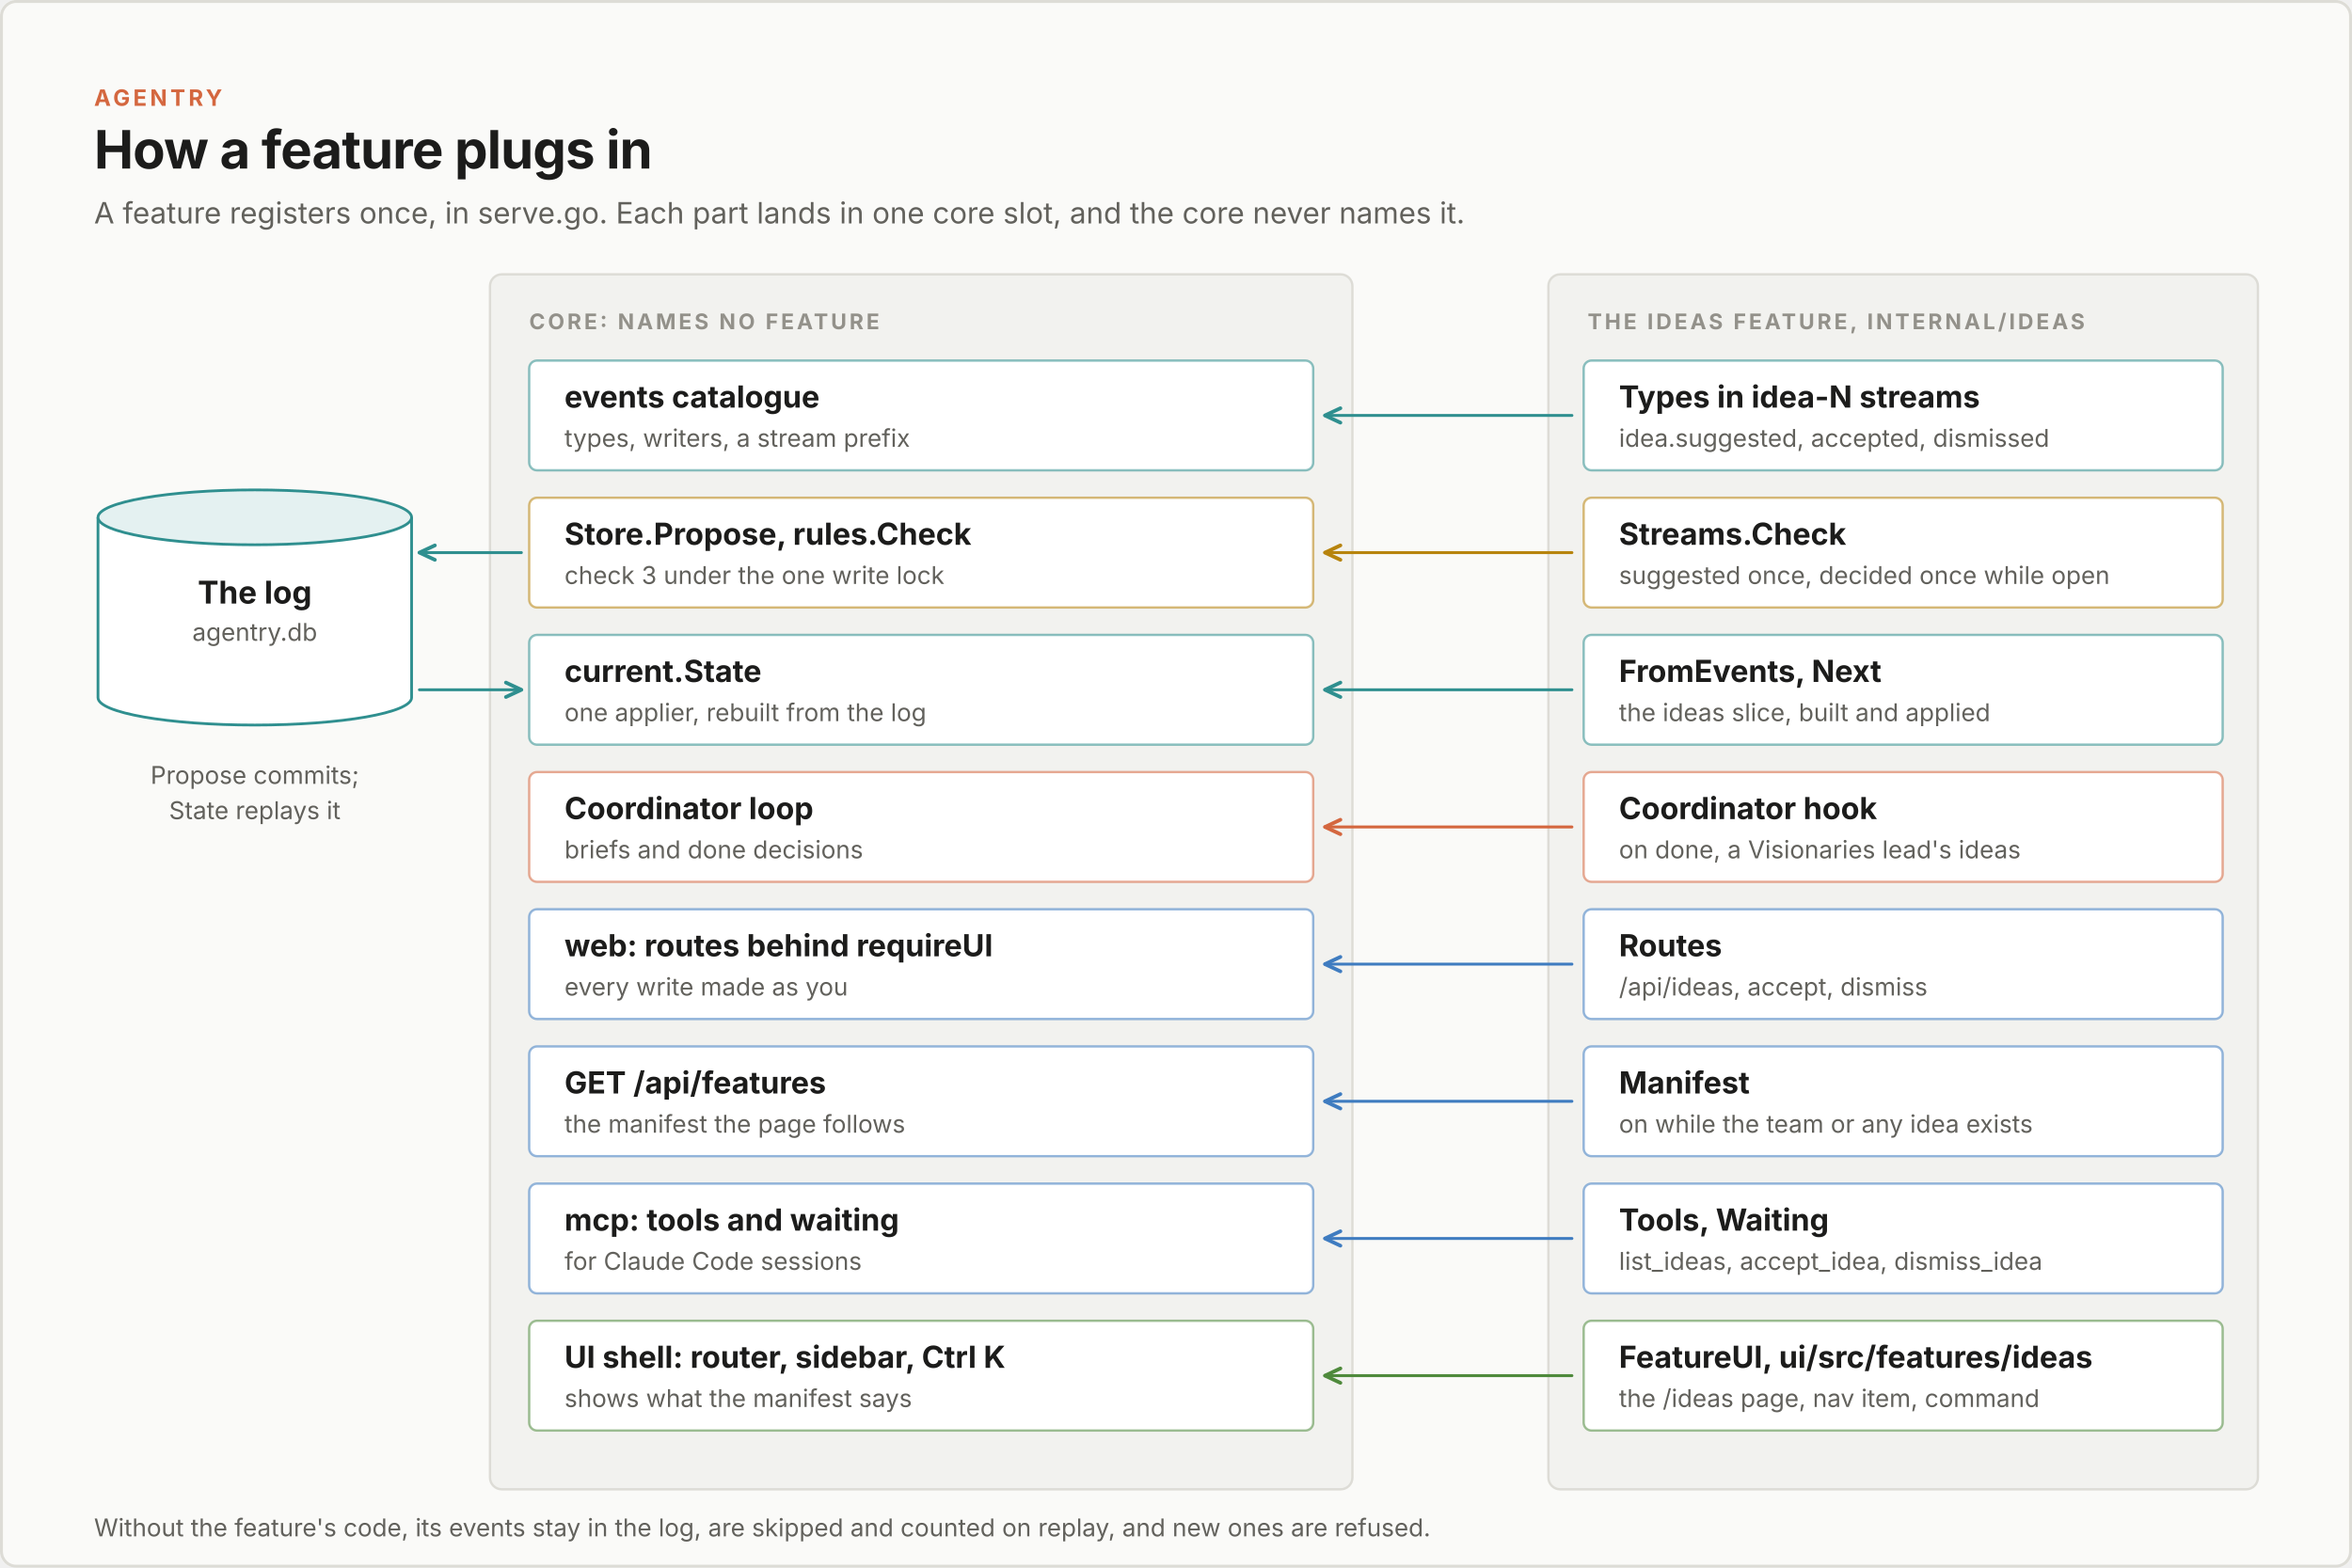
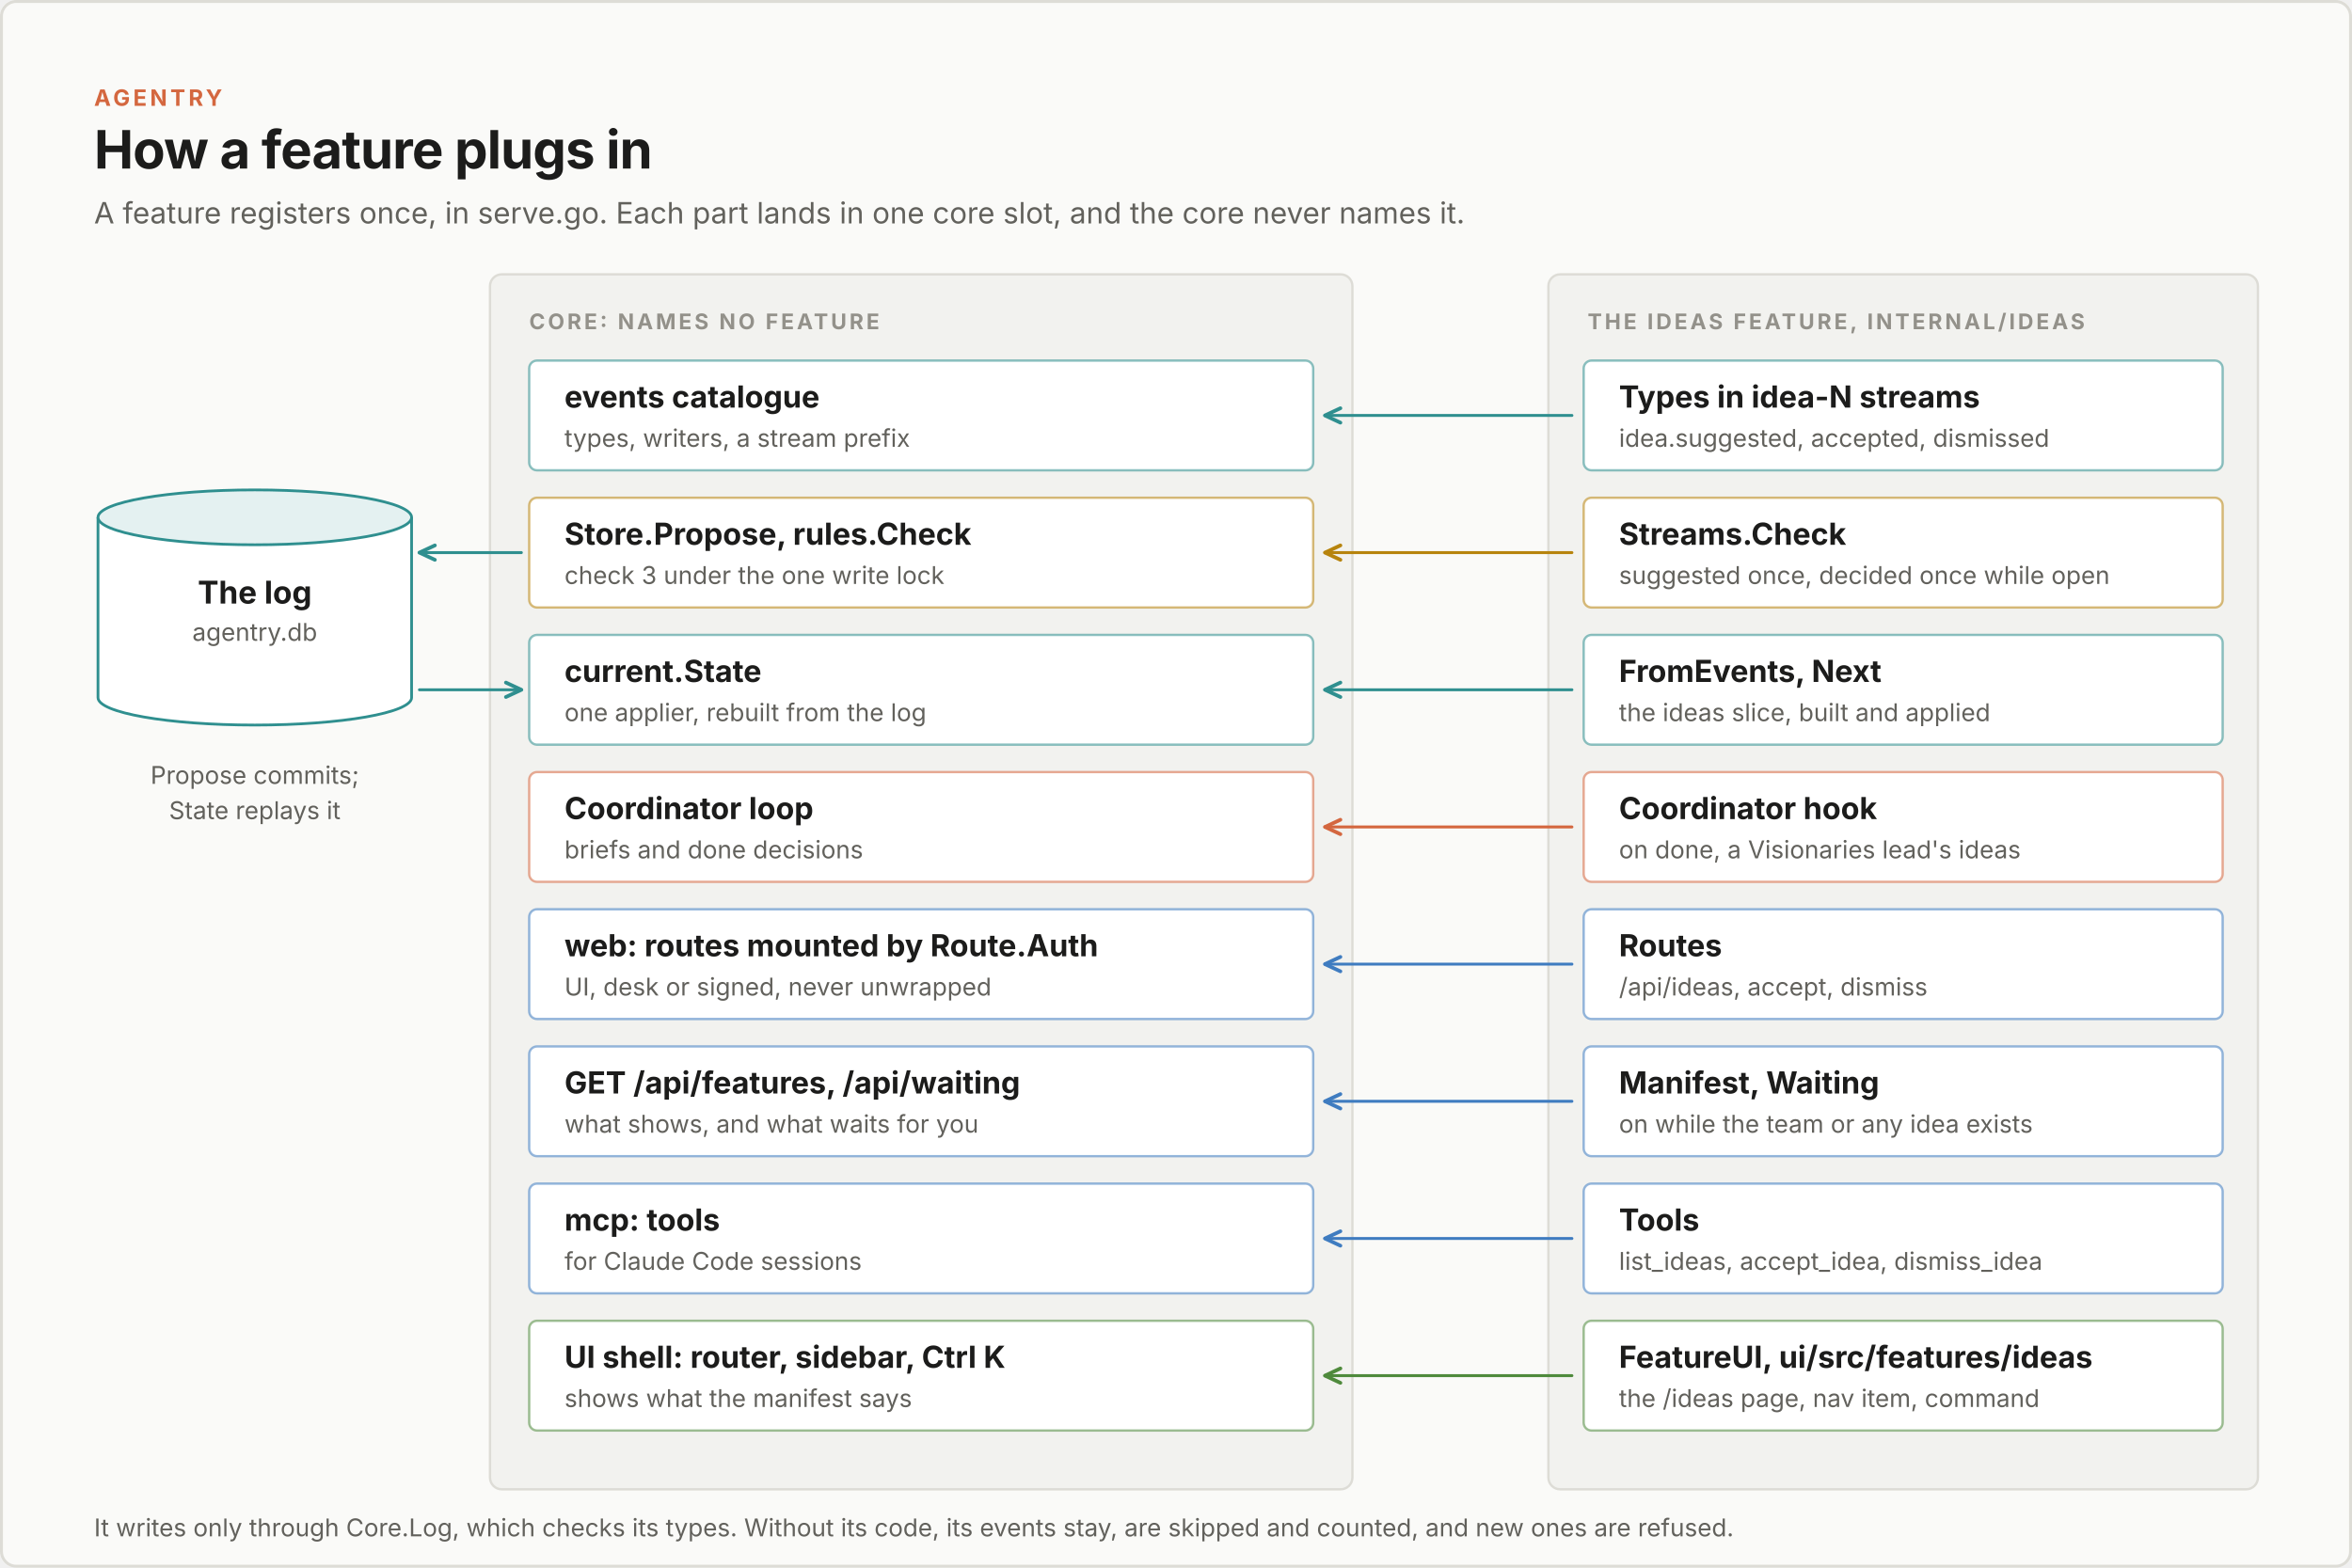
<svg xmlns="http://www.w3.org/2000/svg" viewBox="0 0 1200 800" width="1200" height="800" font-family="Inter, ui-sans-serif, -apple-system, 'Segoe UI', Helvetica, Arial, sans-serif" role="img" aria-label="How a feature plugs in">
  <defs>
    <marker id="a-clay" viewBox="0 0 10 10" refX="8.5" refY="5" markerWidth="7" markerHeight="7" orient="auto-start-reverse">
      <path d="M1,1.5 L8.5,5 L1,8.5" fill="none" stroke="#d4673f" stroke-width="1.8" stroke-linecap="round" stroke-linejoin="round" />
    </marker>
    <marker id="a-blue" viewBox="0 0 10 10" refX="8.5" refY="5" markerWidth="7" markerHeight="7" orient="auto-start-reverse">
      <path d="M1,1.5 L8.5,5 L1,8.5" fill="none" stroke="#3f7cc0" stroke-width="1.8" stroke-linecap="round" stroke-linejoin="round" />
    </marker>
    <marker id="a-green" viewBox="0 0 10 10" refX="8.5" refY="5" markerWidth="7" markerHeight="7" orient="auto-start-reverse">
      <path d="M1,1.5 L8.5,5 L1,8.5" fill="none" stroke="#4f8a3c" stroke-width="1.8" stroke-linecap="round" stroke-linejoin="round" />
    </marker>
    <marker id="a-amber" viewBox="0 0 10 10" refX="8.5" refY="5" markerWidth="7" markerHeight="7" orient="auto-start-reverse">
      <path d="M1,1.5 L8.5,5 L1,8.5" fill="none" stroke="#b7840d" stroke-width="1.8" stroke-linecap="round" stroke-linejoin="round" />
    </marker>
    <marker id="a-red" viewBox="0 0 10 10" refX="8.5" refY="5" markerWidth="7" markerHeight="7" orient="auto-start-reverse">
      <path d="M1,1.5 L8.5,5 L1,8.5" fill="none" stroke="#c0442f" stroke-width="1.8" stroke-linecap="round" stroke-linejoin="round" />
    </marker>
    <marker id="a-teal" viewBox="0 0 10 10" refX="8.5" refY="5" markerWidth="7" markerHeight="7" orient="auto-start-reverse">
      <path d="M1,1.5 L8.5,5 L1,8.5" fill="none" stroke="#2f8f8f" stroke-width="1.8" stroke-linecap="round" stroke-linejoin="round" />
    </marker>
    <marker id="a-muted" viewBox="0 0 10 10" refX="8.5" refY="5" markerWidth="7" markerHeight="7" orient="auto-start-reverse">
      <path d="M1,1.5 L8.5,5 L1,8.5" fill="none" stroke="#93918a" stroke-width="1.8" stroke-linecap="round" stroke-linejoin="round" />
    </marker>
  </defs>
  <rect width="1200" height="800" rx="8" fill="#fafaf8" />
  <rect x="0.75" y="0.75" width="1198.5" height="798.5" rx="7.5" fill="none" stroke="#dddcd6" stroke-width="1.5" />
  <text x="48" y="54" font-size="11.5" font-weight="700" letter-spacing="1.6" fill="#d4673f">AGENTRY</text>
  <text x="48" y="86" font-size="27" font-weight="700" fill="#1c1c1b" letter-spacing="-0.4">How a feature plugs in</text>
  <text x="48" y="114" font-size="15" fill="#62615c">A feature registers once, in serve.go. Each part lands in one core slot, and the core never names it.</text>
  <rect x="250" y="140" width="440" height="620" rx="6" fill="#f2f2ef" stroke="#dddcd6" stroke-width="1.2" />
  <text x="270" y="168" font-size="11" font-weight="700" letter-spacing="1.4" fill="#93918a">CORE: NAMES NO FEATURE</text>
  <rect x="790" y="140" width="362" height="620" rx="6" fill="#f2f2ef" stroke="#dddcd6" stroke-width="1.2" />
  <text x="810" y="168" font-size="11" font-weight="700" letter-spacing="1.4" fill="#93918a">THE IDEAS FEATURE, INTERNAL/IDEAS</text>
  <rect x="270" y="184" width="400" height="56" rx="4" fill="#ffffff" stroke="#2f8f8f" stroke-opacity="0.55" stroke-width="1.2" />
  <text x="288" y="208.0" font-size="15.5" font-weight="650" fill="#1c1c1b">events catalogue</text>
  <text x="288" y="228.0" font-size="12.5" fill="#62615c">types, writers, a stream prefix</text>
  <rect x="808" y="184" width="326" height="56" rx="4" fill="#ffffff" stroke="#2f8f8f" stroke-opacity="0.55" stroke-width="1.2" />
  <text x="826" y="208.0" font-size="15.5" font-weight="650" fill="#1c1c1b">Types in idea-N streams</text>
  <text x="826" y="228.0" font-size="12.5" fill="#62615c">idea.suggested, accepted, dismissed</text>
  <path d="M802,212 H676" fill="none" stroke="#2f8f8f" stroke-width="1.5" stroke-linecap="round" stroke-linejoin="round" marker-end="url(#a-teal)" />
  <rect x="270" y="254" width="400" height="56" rx="4" fill="#ffffff" stroke="#b7840d" stroke-opacity="0.55" stroke-width="1.2" />
  <text x="288" y="278.0" font-size="15.5" font-weight="650" fill="#1c1c1b">Store.Propose, rules.Check</text>
  <text x="288" y="298.0" font-size="12.5" fill="#62615c">check 3 under the one write lock</text>
  <rect x="808" y="254" width="326" height="56" rx="4" fill="#ffffff" stroke="#b7840d" stroke-opacity="0.55" stroke-width="1.2" />
  <text x="826" y="278.0" font-size="15.5" font-weight="650" fill="#1c1c1b">Streams.Check</text>
  <text x="826" y="298.0" font-size="12.5" fill="#62615c">suggested once, decided once while open</text>
  <path d="M802,282 H676" fill="none" stroke="#b7840d" stroke-width="1.5" stroke-linecap="round" stroke-linejoin="round" marker-end="url(#a-amber)" />
  <rect x="270" y="324" width="400" height="56" rx="4" fill="#ffffff" stroke="#2f8f8f" stroke-opacity="0.55" stroke-width="1.2" />
  <text x="288" y="348.0" font-size="15.5" font-weight="650" fill="#1c1c1b">current.State</text>
  <text x="288" y="368.0" font-size="12.5" fill="#62615c">one applier, rebuilt from the log</text>
  <rect x="808" y="324" width="326" height="56" rx="4" fill="#ffffff" stroke="#2f8f8f" stroke-opacity="0.55" stroke-width="1.2" />
  <text x="826" y="348.0" font-size="15.5" font-weight="650" fill="#1c1c1b">FromEvents, Next</text>
  <text x="826" y="368.0" font-size="12.5" fill="#62615c">the ideas slice, built and applied</text>
  <path d="M802,352 H676" fill="none" stroke="#2f8f8f" stroke-width="1.5" stroke-linecap="round" stroke-linejoin="round" marker-end="url(#a-teal)" />
  <rect x="270" y="394" width="400" height="56" rx="4" fill="#ffffff" stroke="#d4673f" stroke-opacity="0.55" stroke-width="1.2" />
  <text x="288" y="418.0" font-size="15.5" font-weight="650" fill="#1c1c1b">Coordinator loop</text>
  <text x="288" y="438.0" font-size="12.5" fill="#62615c">briefs and done decisions</text>
  <rect x="808" y="394" width="326" height="56" rx="4" fill="#ffffff" stroke="#d4673f" stroke-opacity="0.55" stroke-width="1.2" />
  <text x="826" y="418.0" font-size="15.5" font-weight="650" fill="#1c1c1b">Coordinator hook</text>
  <text x="826" y="438.0" font-size="12.5" fill="#62615c">on done, a Visionaries lead's ideas</text>
  <path d="M802,422 H676" fill="none" stroke="#d4673f" stroke-width="1.5" stroke-linecap="round" stroke-linejoin="round" marker-end="url(#a-clay)" />
  <rect x="270" y="464" width="400" height="56" rx="4" fill="#ffffff" stroke="#3f7cc0" stroke-opacity="0.55" stroke-width="1.2" />
-   <text x="288" y="488.0" font-size="15.5" font-weight="650" fill="#1c1c1b">web: routes behind requireUI</text>
-   <text x="288" y="508.0" font-size="12.5" fill="#62615c">every write made as you</text>
+   <text x="288" y="488.0" font-size="15.5" font-weight="650" fill="#1c1c1b">web: routes mounted by Route.Auth</text>
+   <text x="288" y="508.0" font-size="12.5" fill="#62615c">UI, desk or signed, never unwrapped</text>
  <rect x="808" y="464" width="326" height="56" rx="4" fill="#ffffff" stroke="#3f7cc0" stroke-opacity="0.55" stroke-width="1.2" />
  <text x="826" y="488.0" font-size="15.5" font-weight="650" fill="#1c1c1b">Routes</text>
  <text x="826" y="508.0" font-size="12.5" fill="#62615c">/api/ideas, accept, dismiss</text>
  <path d="M802,492 H676" fill="none" stroke="#3f7cc0" stroke-width="1.5" stroke-linecap="round" stroke-linejoin="round" marker-end="url(#a-blue)" />
  <rect x="270" y="534" width="400" height="56" rx="4" fill="#ffffff" stroke="#3f7cc0" stroke-opacity="0.55" stroke-width="1.2" />
-   <text x="288" y="558.0" font-size="15.5" font-weight="650" fill="#1c1c1b">GET /api/features</text>
-   <text x="288" y="578.0" font-size="12.5" fill="#62615c">the manifest the page follows</text>
+   <text x="288" y="558.0" font-size="15.5" font-weight="650" fill="#1c1c1b">GET /api/features, /api/waiting</text>
+   <text x="288" y="578.0" font-size="12.5" fill="#62615c">what shows, and what waits for you</text>
  <rect x="808" y="534" width="326" height="56" rx="4" fill="#ffffff" stroke="#3f7cc0" stroke-opacity="0.55" stroke-width="1.2" />
-   <text x="826" y="558.0" font-size="15.5" font-weight="650" fill="#1c1c1b">Manifest</text>
+   <text x="826" y="558.0" font-size="15.5" font-weight="650" fill="#1c1c1b">Manifest, Waiting</text>
  <text x="826" y="578.0" font-size="12.5" fill="#62615c">on while the team or any idea exists</text>
  <path d="M802,562 H676" fill="none" stroke="#3f7cc0" stroke-width="1.5" stroke-linecap="round" stroke-linejoin="round" marker-end="url(#a-blue)" />
  <rect x="270" y="604" width="400" height="56" rx="4" fill="#ffffff" stroke="#3f7cc0" stroke-opacity="0.55" stroke-width="1.2" />
-   <text x="288" y="628.0" font-size="15.5" font-weight="650" fill="#1c1c1b">mcp: tools and waiting</text>
+   <text x="288" y="628.0" font-size="15.5" font-weight="650" fill="#1c1c1b">mcp: tools</text>
  <text x="288" y="648.0" font-size="12.5" fill="#62615c">for Claude Code sessions</text>
  <rect x="808" y="604" width="326" height="56" rx="4" fill="#ffffff" stroke="#3f7cc0" stroke-opacity="0.55" stroke-width="1.2" />
-   <text x="826" y="628.0" font-size="15.5" font-weight="650" fill="#1c1c1b">Tools, Waiting</text>
+   <text x="826" y="628.0" font-size="15.5" font-weight="650" fill="#1c1c1b">Tools</text>
  <text x="826" y="648.0" font-size="12.5" fill="#62615c">list_ideas, accept_idea, dismiss_idea</text>
  <path d="M802,632 H676" fill="none" stroke="#3f7cc0" stroke-width="1.5" stroke-linecap="round" stroke-linejoin="round" marker-end="url(#a-blue)" />
  <rect x="270" y="674" width="400" height="56" rx="4" fill="#ffffff" stroke="#4f8a3c" stroke-opacity="0.55" stroke-width="1.2" />
  <text x="288" y="698.0" font-size="15.5" font-weight="650" fill="#1c1c1b">UI shell: router, sidebar, Ctrl K</text>
  <text x="288" y="718.0" font-size="12.5" fill="#62615c">shows what the manifest says</text>
  <rect x="808" y="674" width="326" height="56" rx="4" fill="#ffffff" stroke="#4f8a3c" stroke-opacity="0.55" stroke-width="1.2" />
  <text x="826" y="698.0" font-size="15.5" font-weight="650" fill="#1c1c1b">FeatureUI, ui/src/features/ideas</text>
  <text x="826" y="718.0" font-size="12.5" fill="#62615c">the /ideas page, nav item, command</text>
  <path d="M802,702 H676" fill="none" stroke="#4f8a3c" stroke-width="1.5" stroke-linecap="round" stroke-linejoin="round" marker-end="url(#a-green)" />
  <path d="M50.0,264 V356 A80.0,14 0 0 0 210.0,356 V264" fill="#ffffff" stroke="#2f8f8f" stroke-width="1.4" />
  <ellipse cx="130" cy="264" rx="80.0" ry="14" fill="#e4f1f1" stroke="#2f8f8f" stroke-width="1.4" />
  <text x="130" y="308" font-size="16" font-weight="700" text-anchor="middle" fill="#1c1c1b">The log</text>
  <text x="130" y="327" font-size="12.5" text-anchor="middle" fill="#62615c">agentry.db</text>
  <text x="130" y="400" font-size="12.5" font-weight="400" text-anchor="middle" fill="#62615c">Propose commits;</text>
  <text x="130" y="418" font-size="12.5" font-weight="400" text-anchor="middle" fill="#62615c">State replays it</text>
  <path d="M266,282 H214" fill="none" stroke="#2f8f8f" stroke-width="1.5" stroke-linecap="round" stroke-linejoin="round" marker-end="url(#a-teal)" />
  <path d="M214,352 H266" fill="none" stroke="#2f8f8f" stroke-width="1.5" stroke-linecap="round" stroke-linejoin="round" marker-end="url(#a-teal)" />
-   <text x="48" y="784" font-size="12.5" font-weight="400" text-anchor="start" fill="#62615c">Without the feature's code, its events stay in the log, are skipped and counted on replay, and new ones are refused.</text>
+   <text x="48" y="784" font-size="12.5" font-weight="400" text-anchor="start" fill="#62615c">It writes only through Core.Log, which checks its types. Without its code, its events stay, are skipped and counted, and new ones are refused.</text>
</svg>
